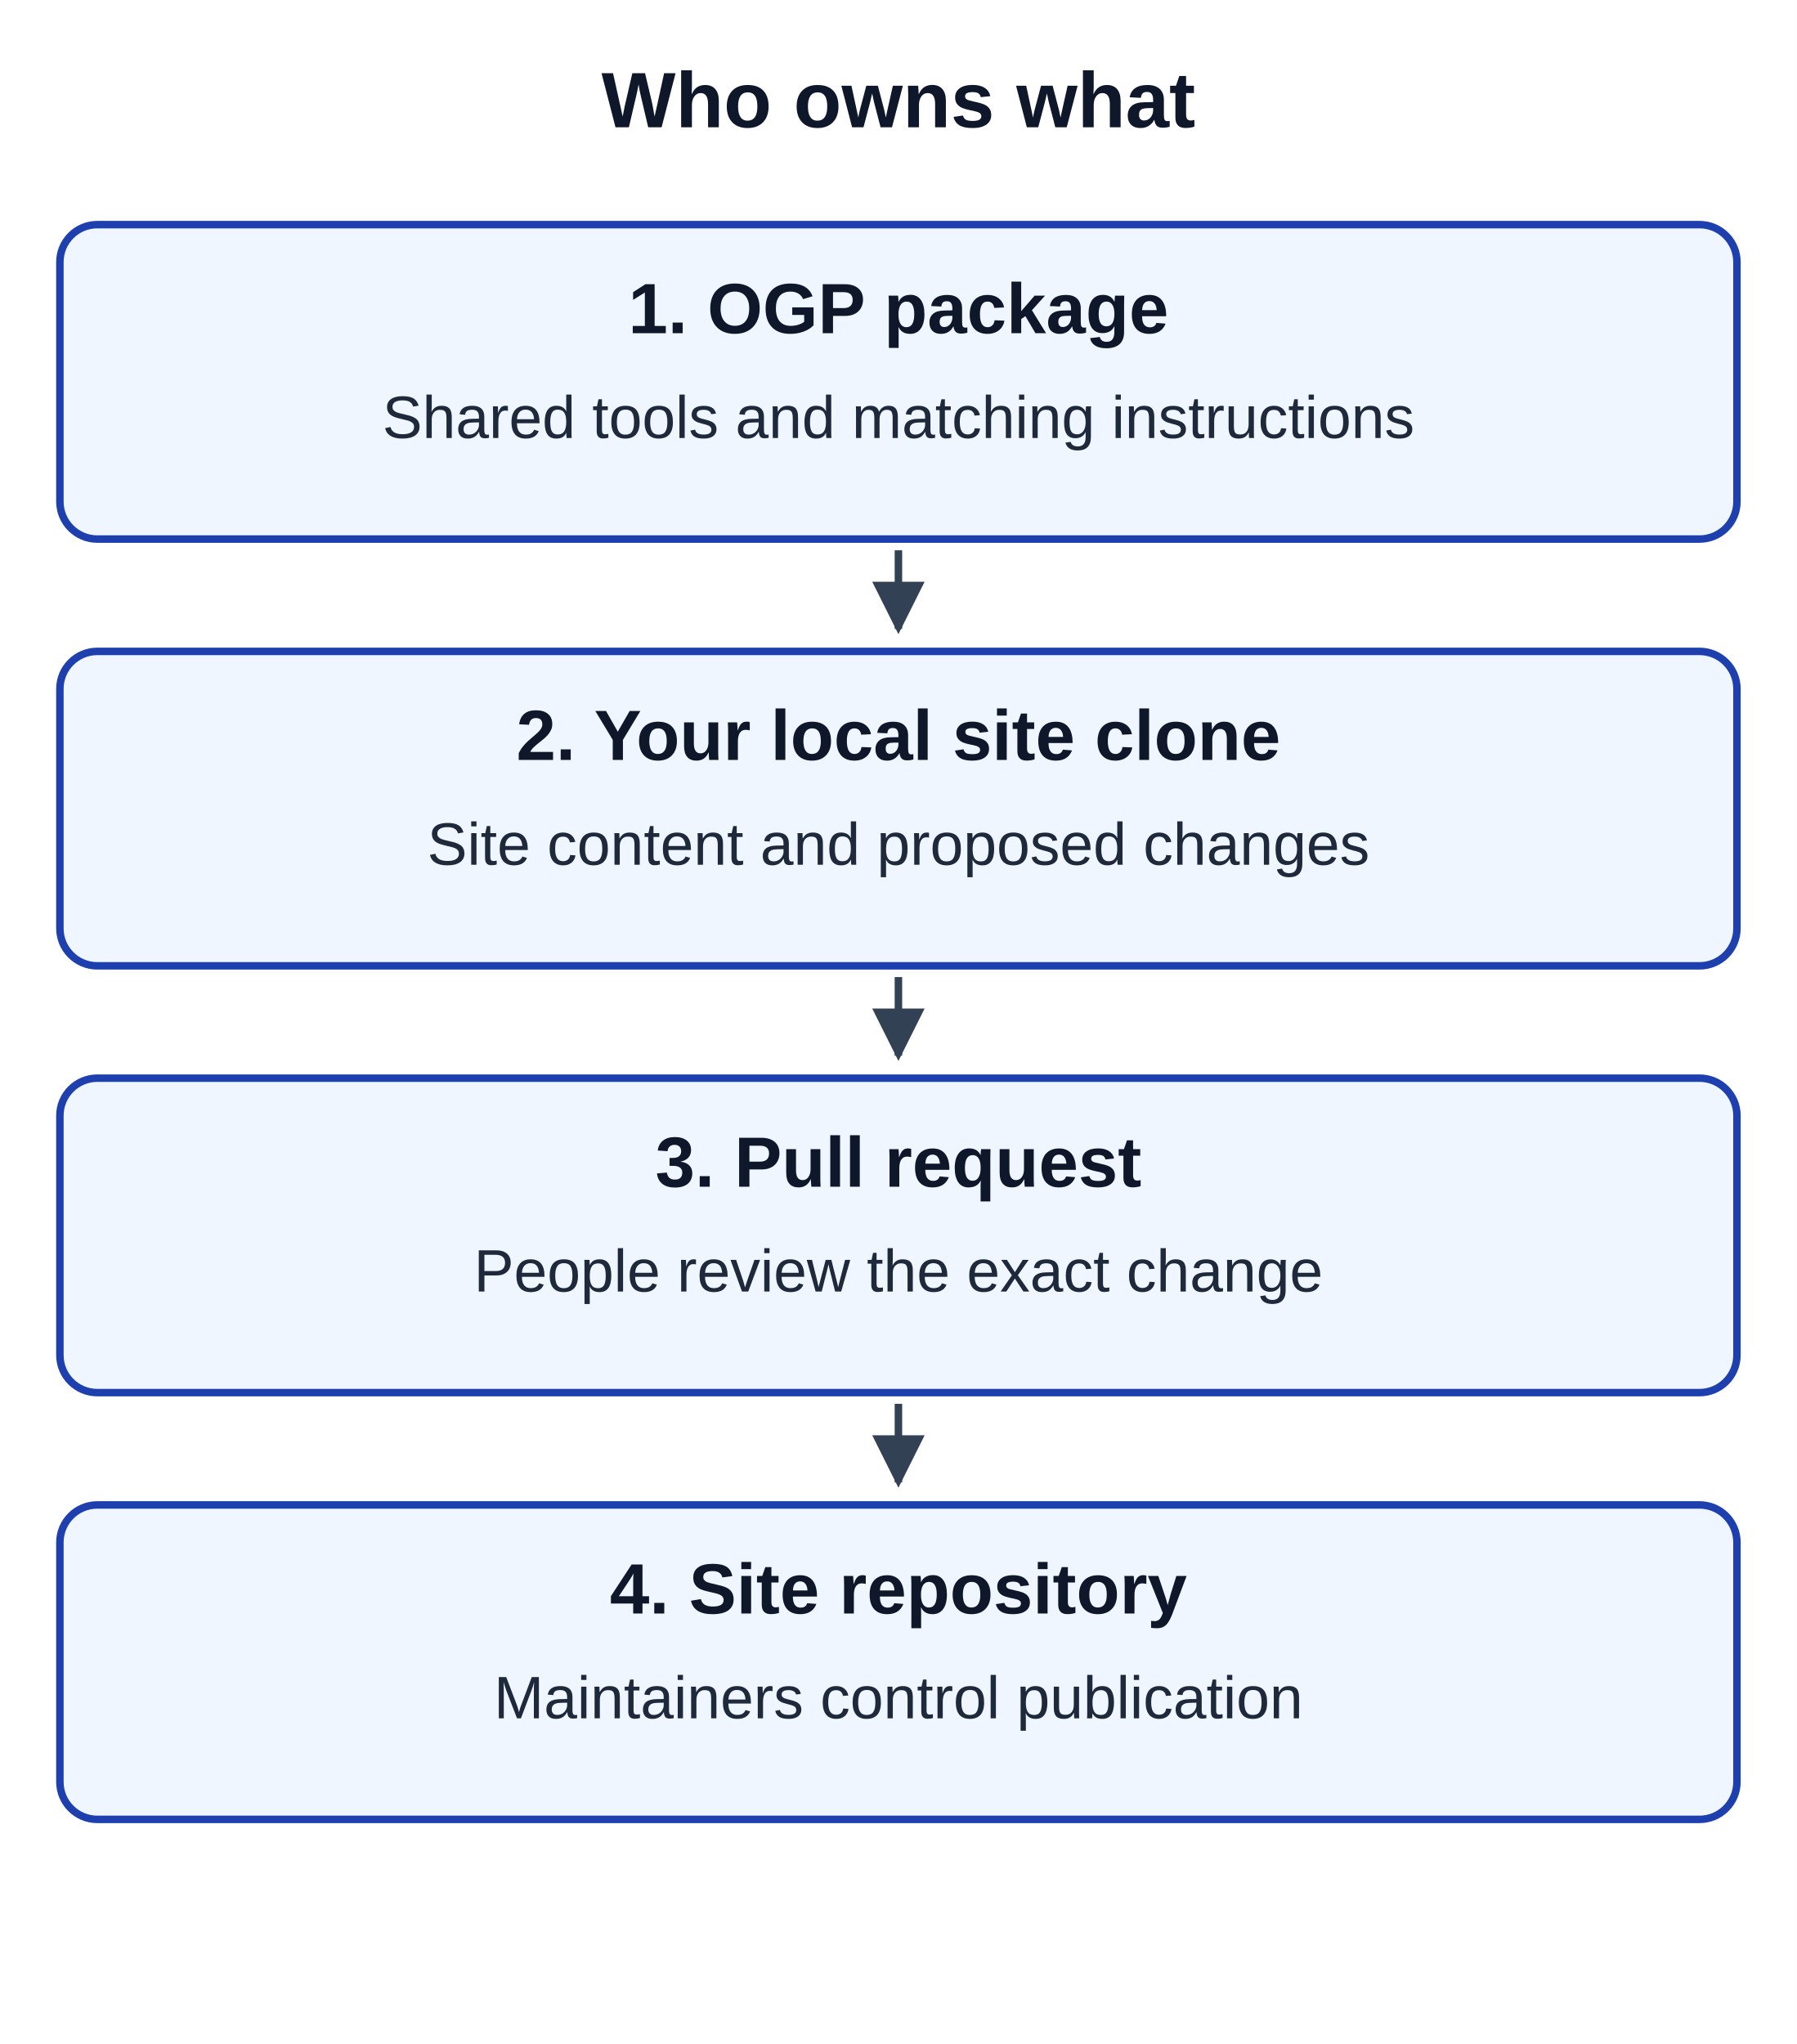
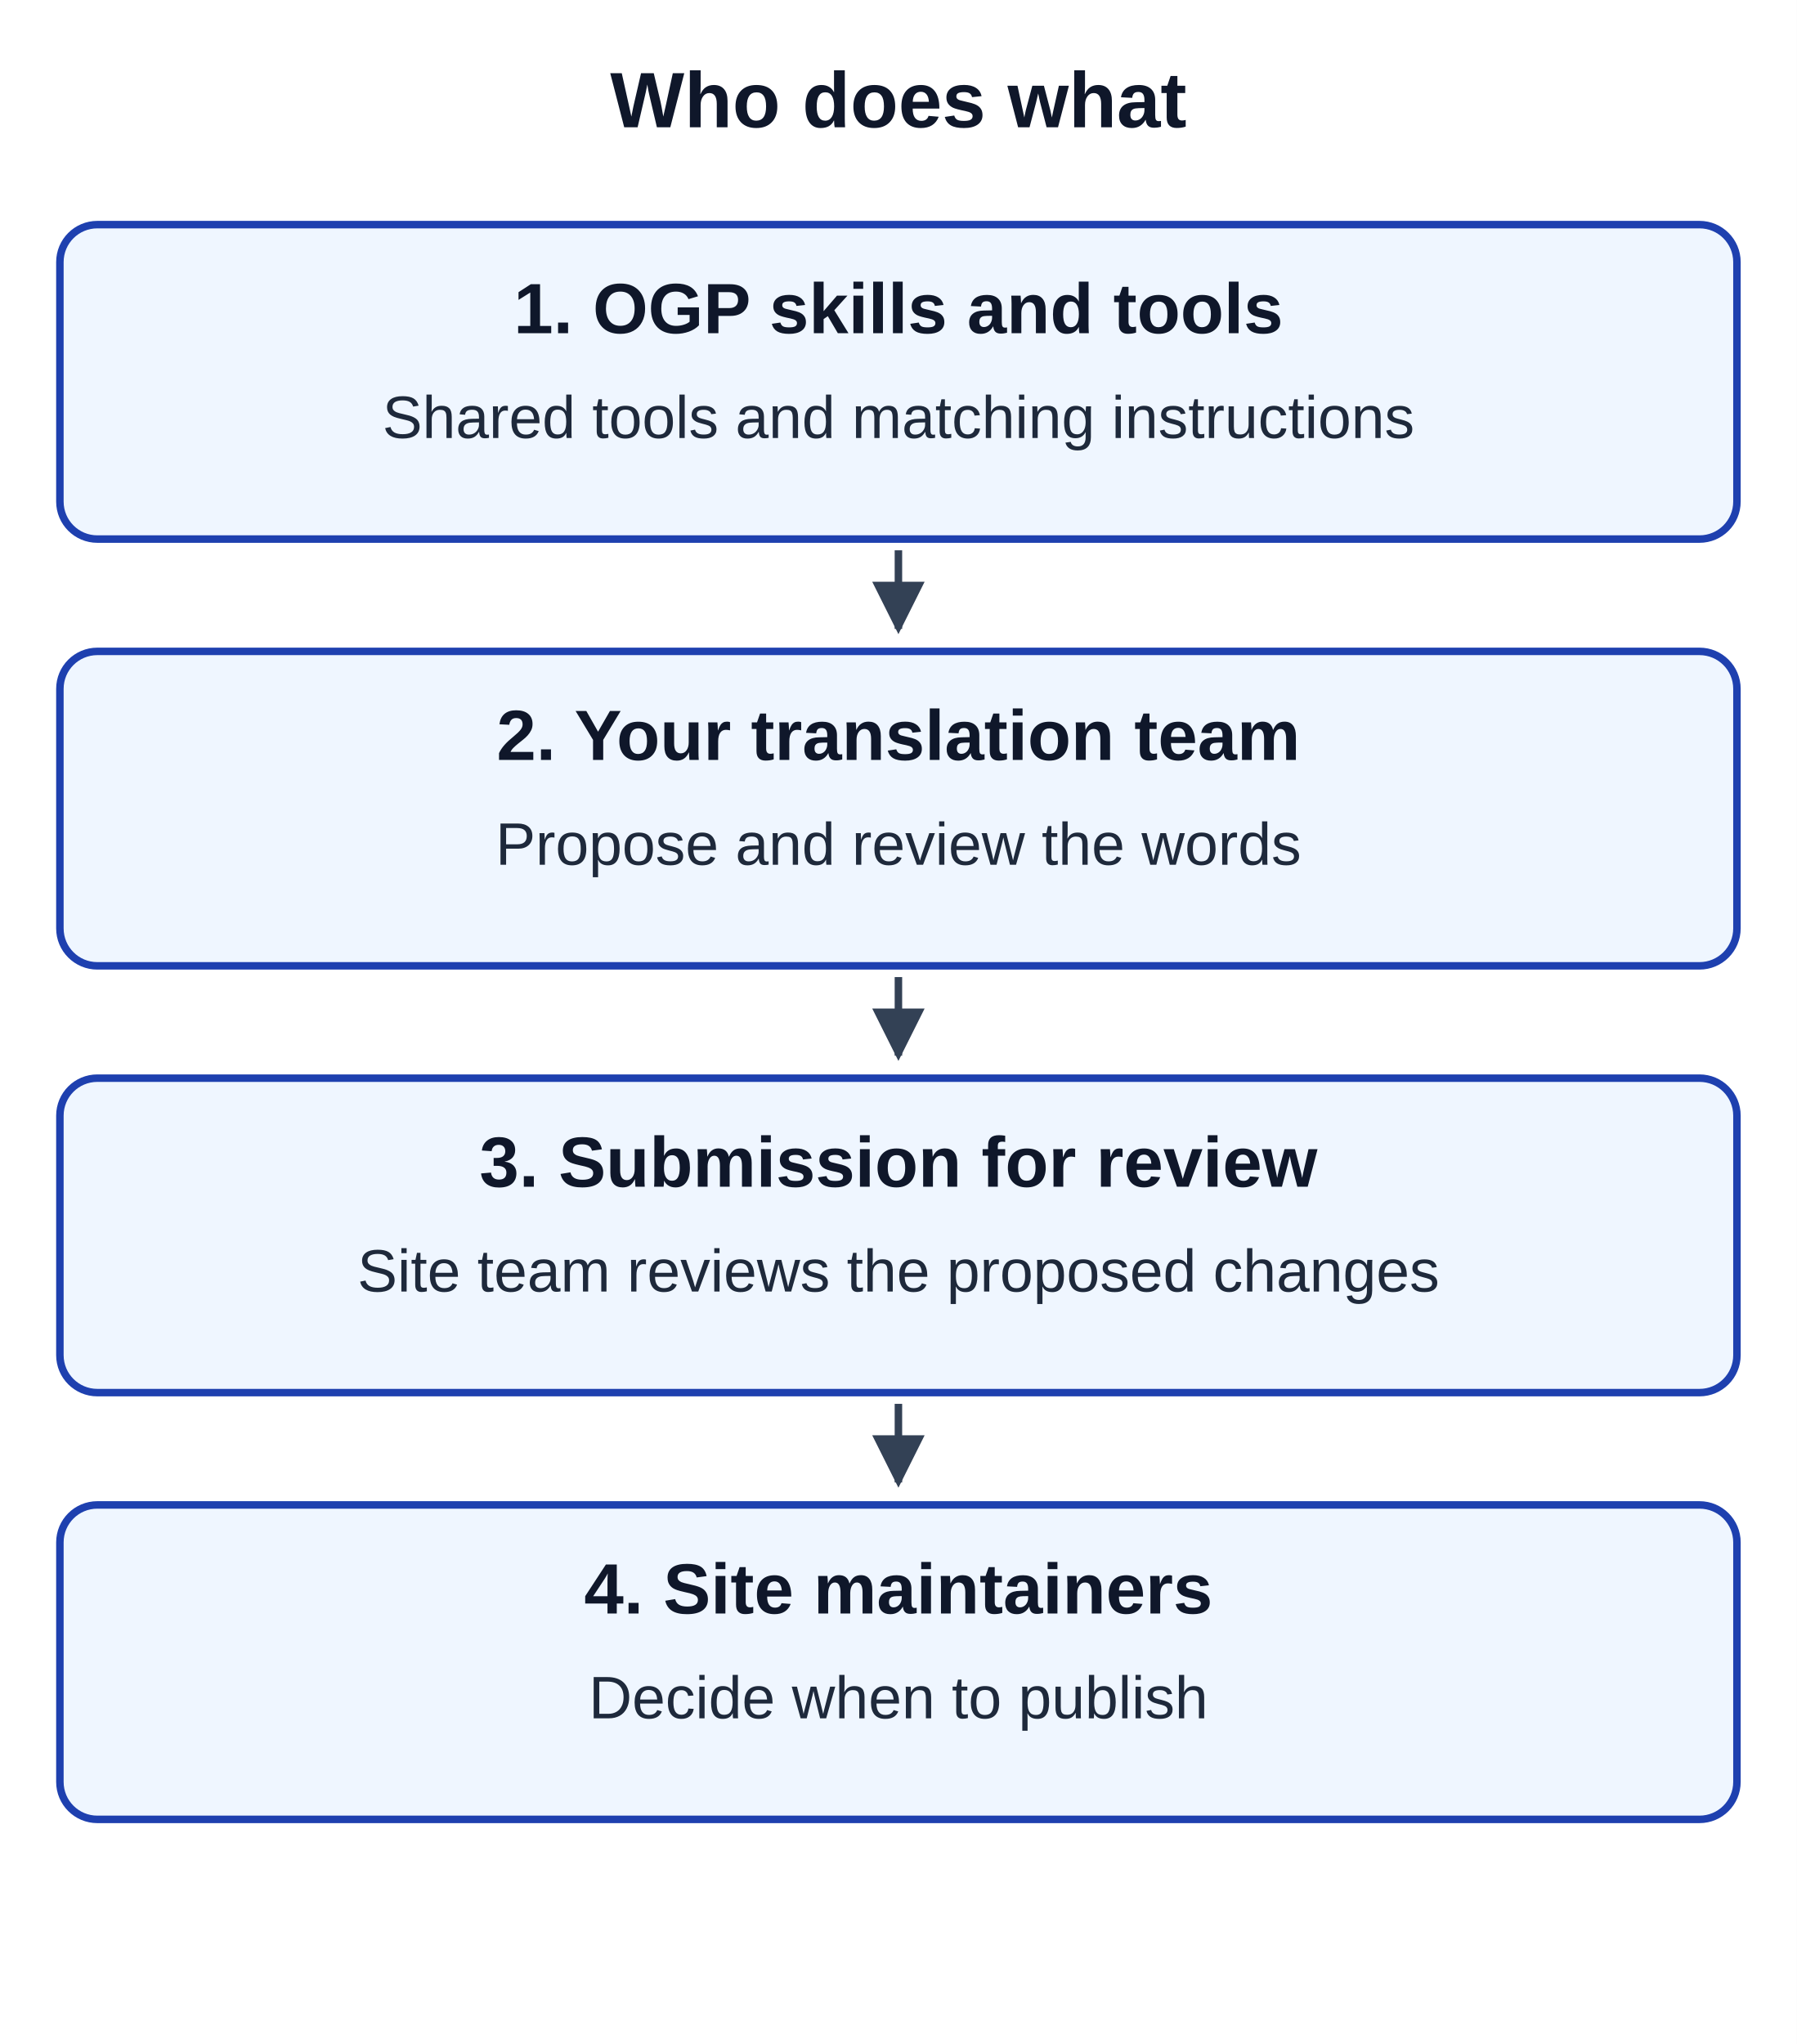
<svg xmlns="http://www.w3.org/2000/svg" viewBox="0 0 480 546" role="img" aria-labelledby="title description">
  <rect width="480" height="546" fill="white" />
  <defs>
    <marker id="arrow" viewBox="0 0 10 10" refX="9" refY="5" markerWidth="7" markerHeight="7" orient="auto">
      <path d="M0 0 L10 5 L0 10z" fill="#334155" />
    </marker>
  </defs>
-   <text x="240" y="34" text-anchor="middle" font-family="Arial, sans-serif" font-size="21" font-weight="bold" fill="#0f172a">Who owns what</text>
+   <text x="240" y="34" text-anchor="middle" font-family="Arial, sans-serif" font-size="21" font-weight="bold" fill="#0f172a">Who does what</text>
  <rect x="16" y="60" width="448" height="84" rx="10" fill="#eff6ff" stroke="#1e40af" stroke-width="2" />
-   <text x="240" y="89" text-anchor="middle" font-family="Arial, sans-serif" font-size="19" font-weight="bold" fill="#0f172a">1. OGP package</text>
+   <text x="240" y="89" text-anchor="middle" font-family="Arial, sans-serif" font-size="19" font-weight="bold" fill="#0f172a">1. OGP skills and tools</text>
  <text x="240" y="117" text-anchor="middle" font-family="Arial, sans-serif" font-size="16" fill="#1e293b">Shared tools and matching instructions</text>
  <path d="M240 147 V168" stroke="#334155" stroke-width="2" marker-end="url(#arrow)" />
  <rect x="16" y="174" width="448" height="84" rx="10" fill="#eff6ff" stroke="#1e40af" stroke-width="2" />
-   <text x="240" y="203" text-anchor="middle" font-family="Arial, sans-serif" font-size="19" font-weight="bold" fill="#0f172a">2. Your local site clone</text>
-   <text x="240" y="231" text-anchor="middle" font-family="Arial, sans-serif" font-size="16" fill="#1e293b">Site content and proposed changes</text>
+   <text x="240" y="203" text-anchor="middle" font-family="Arial, sans-serif" font-size="19" font-weight="bold" fill="#0f172a">2. Your translation team</text>
+   <text x="240" y="231" text-anchor="middle" font-family="Arial, sans-serif" font-size="16" fill="#1e293b">Propose and review the words</text>
  <path d="M240 261 V282" stroke="#334155" stroke-width="2" marker-end="url(#arrow)" />
  <rect x="16" y="288" width="448" height="84" rx="10" fill="#eff6ff" stroke="#1e40af" stroke-width="2" />
-   <text x="240" y="317" text-anchor="middle" font-family="Arial, sans-serif" font-size="19" font-weight="bold" fill="#0f172a">3. Pull request</text>
-   <text x="240" y="345" text-anchor="middle" font-family="Arial, sans-serif" font-size="16" fill="#1e293b">People review the exact change</text>
+   <text x="240" y="317" text-anchor="middle" font-family="Arial, sans-serif" font-size="19" font-weight="bold" fill="#0f172a">3. Submission for review</text>
+   <text x="240" y="345" text-anchor="middle" font-family="Arial, sans-serif" font-size="16" fill="#1e293b">Site team reviews the proposed changes</text>
  <path d="M240 375 V396" stroke="#334155" stroke-width="2" marker-end="url(#arrow)" />
  <rect x="16" y="402" width="448" height="84" rx="10" fill="#eff6ff" stroke="#1e40af" stroke-width="2" />
-   <text x="240" y="431" text-anchor="middle" font-family="Arial, sans-serif" font-size="19" font-weight="bold" fill="#0f172a">4. Site repository</text>
-   <text x="240" y="459" text-anchor="middle" font-family="Arial, sans-serif" font-size="16" fill="#1e293b">Maintainers control publication</text>
+   <text x="240" y="431" text-anchor="middle" font-family="Arial, sans-serif" font-size="19" font-weight="bold" fill="#0f172a">4. Site maintainers</text>
+   <text x="240" y="459" text-anchor="middle" font-family="Arial, sans-serif" font-size="16" fill="#1e293b">Decide when to publish</text>
</svg>
